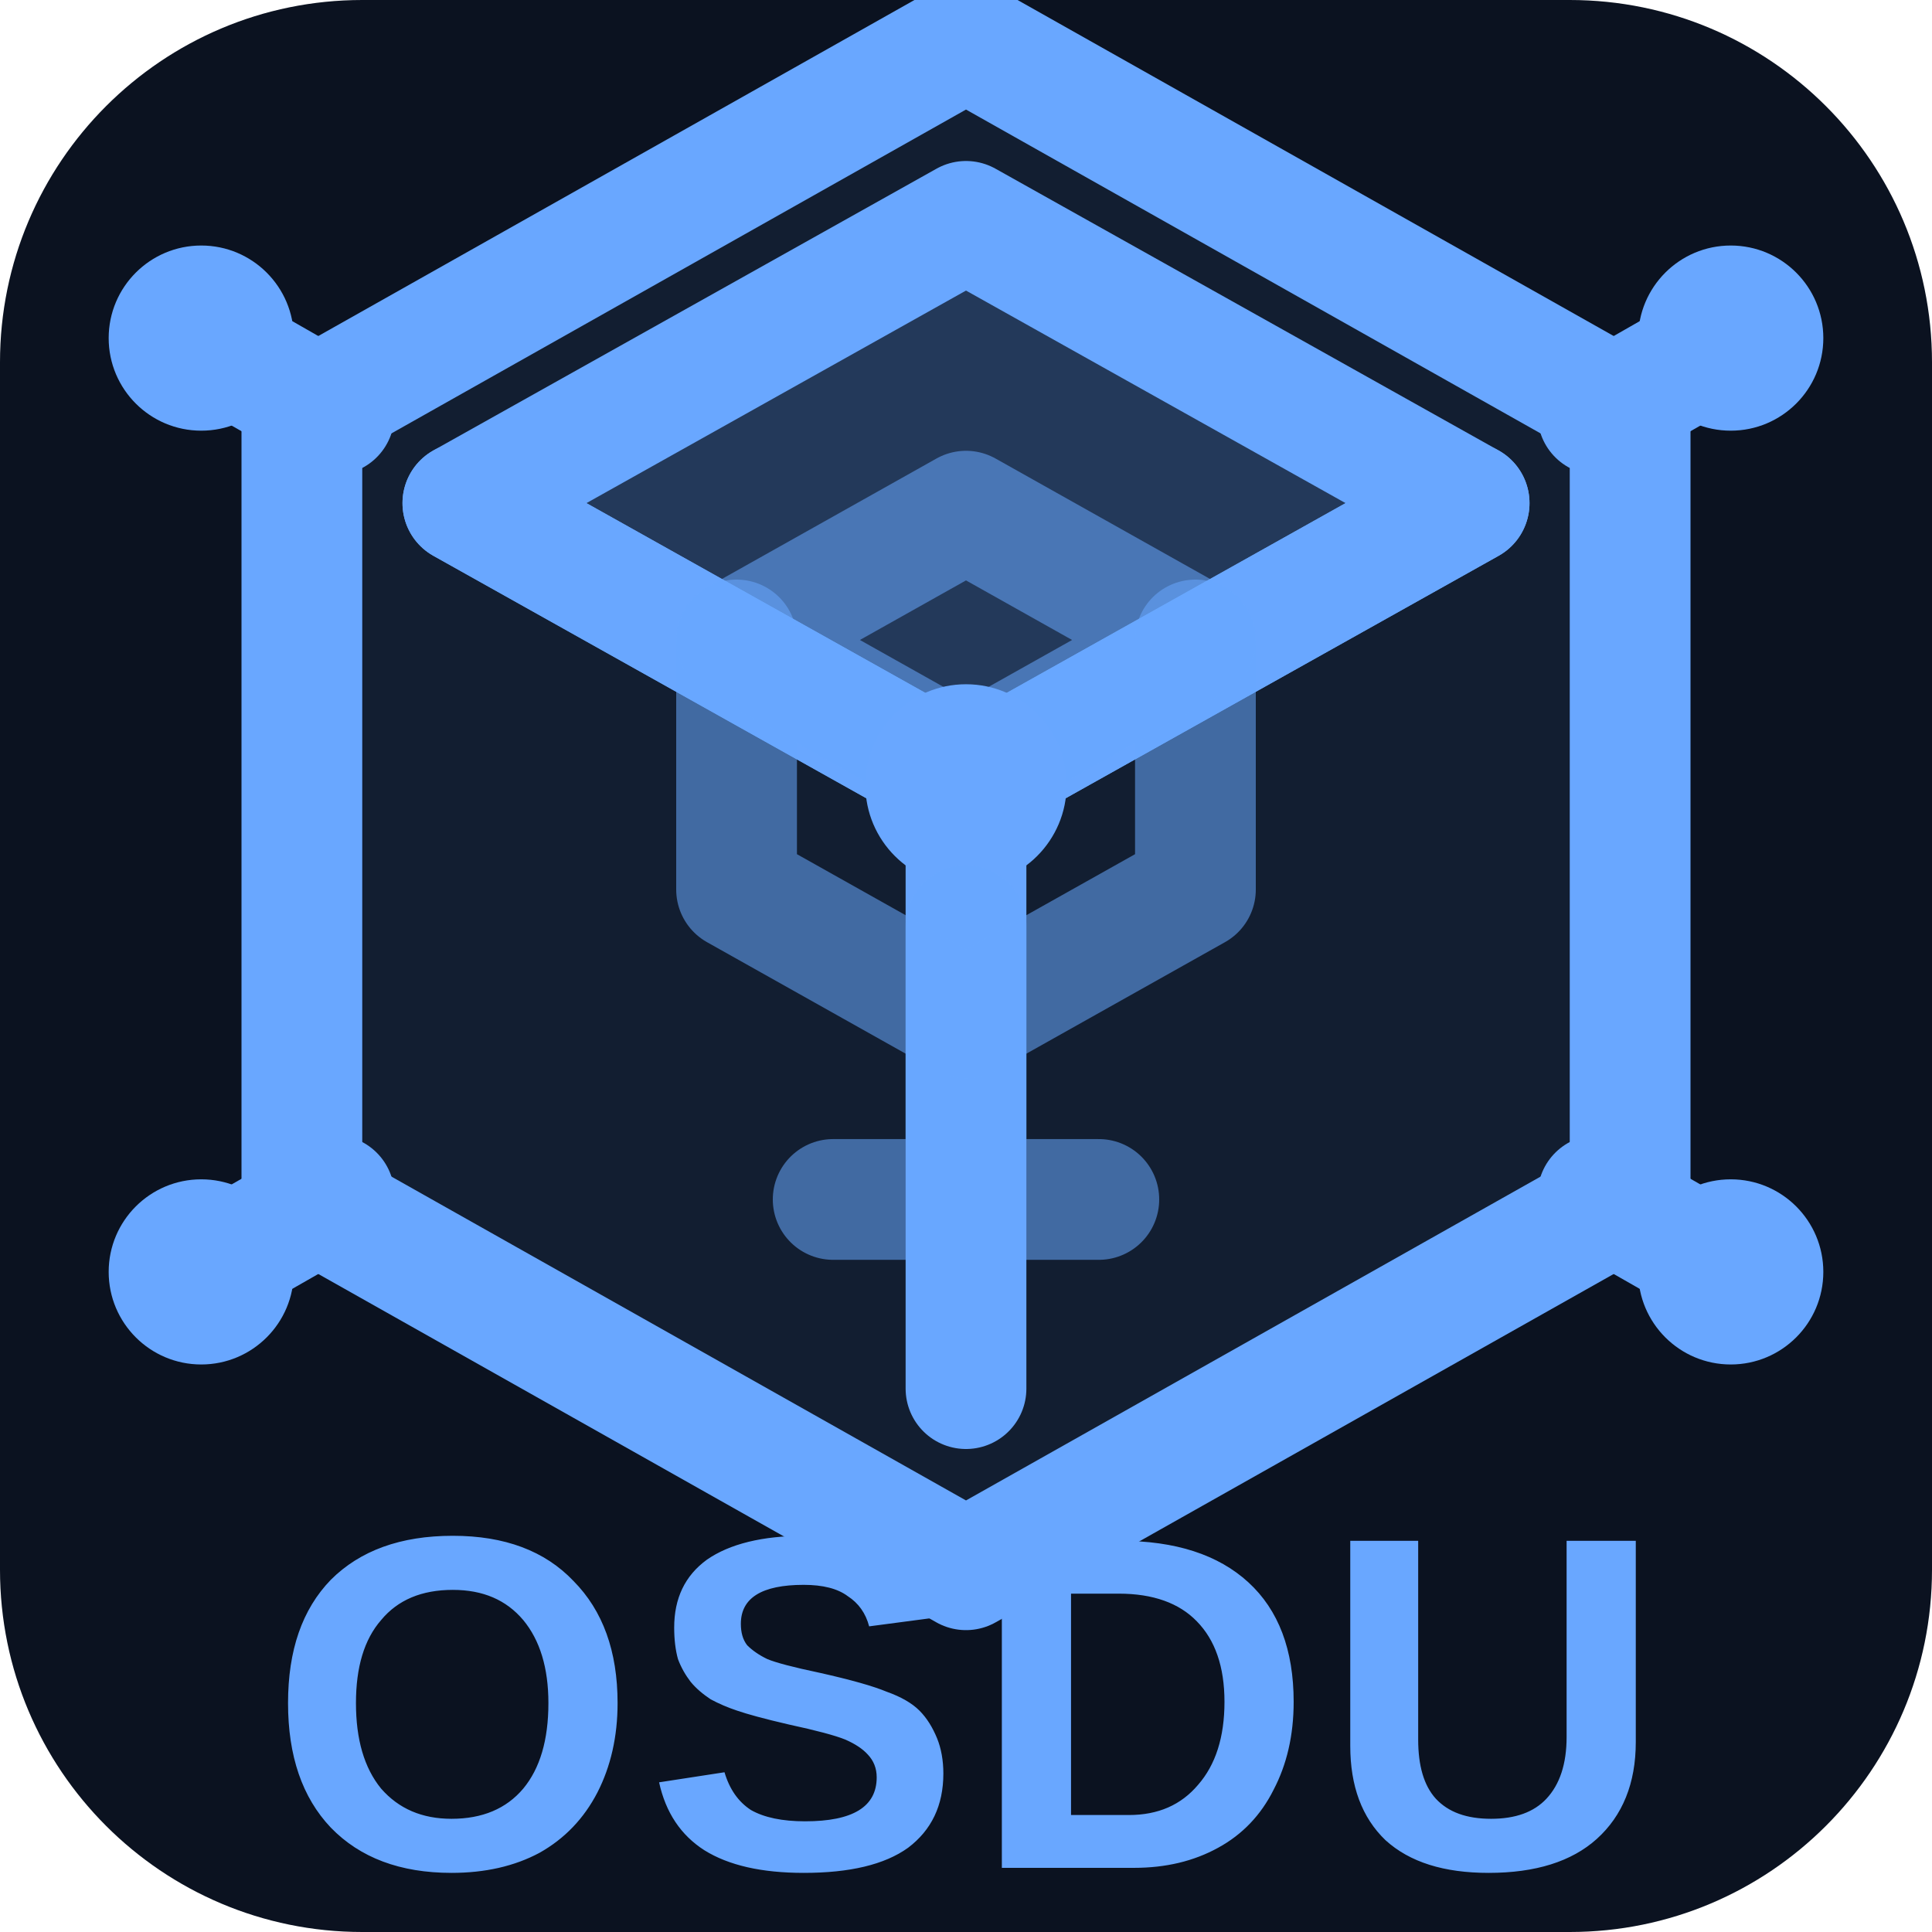
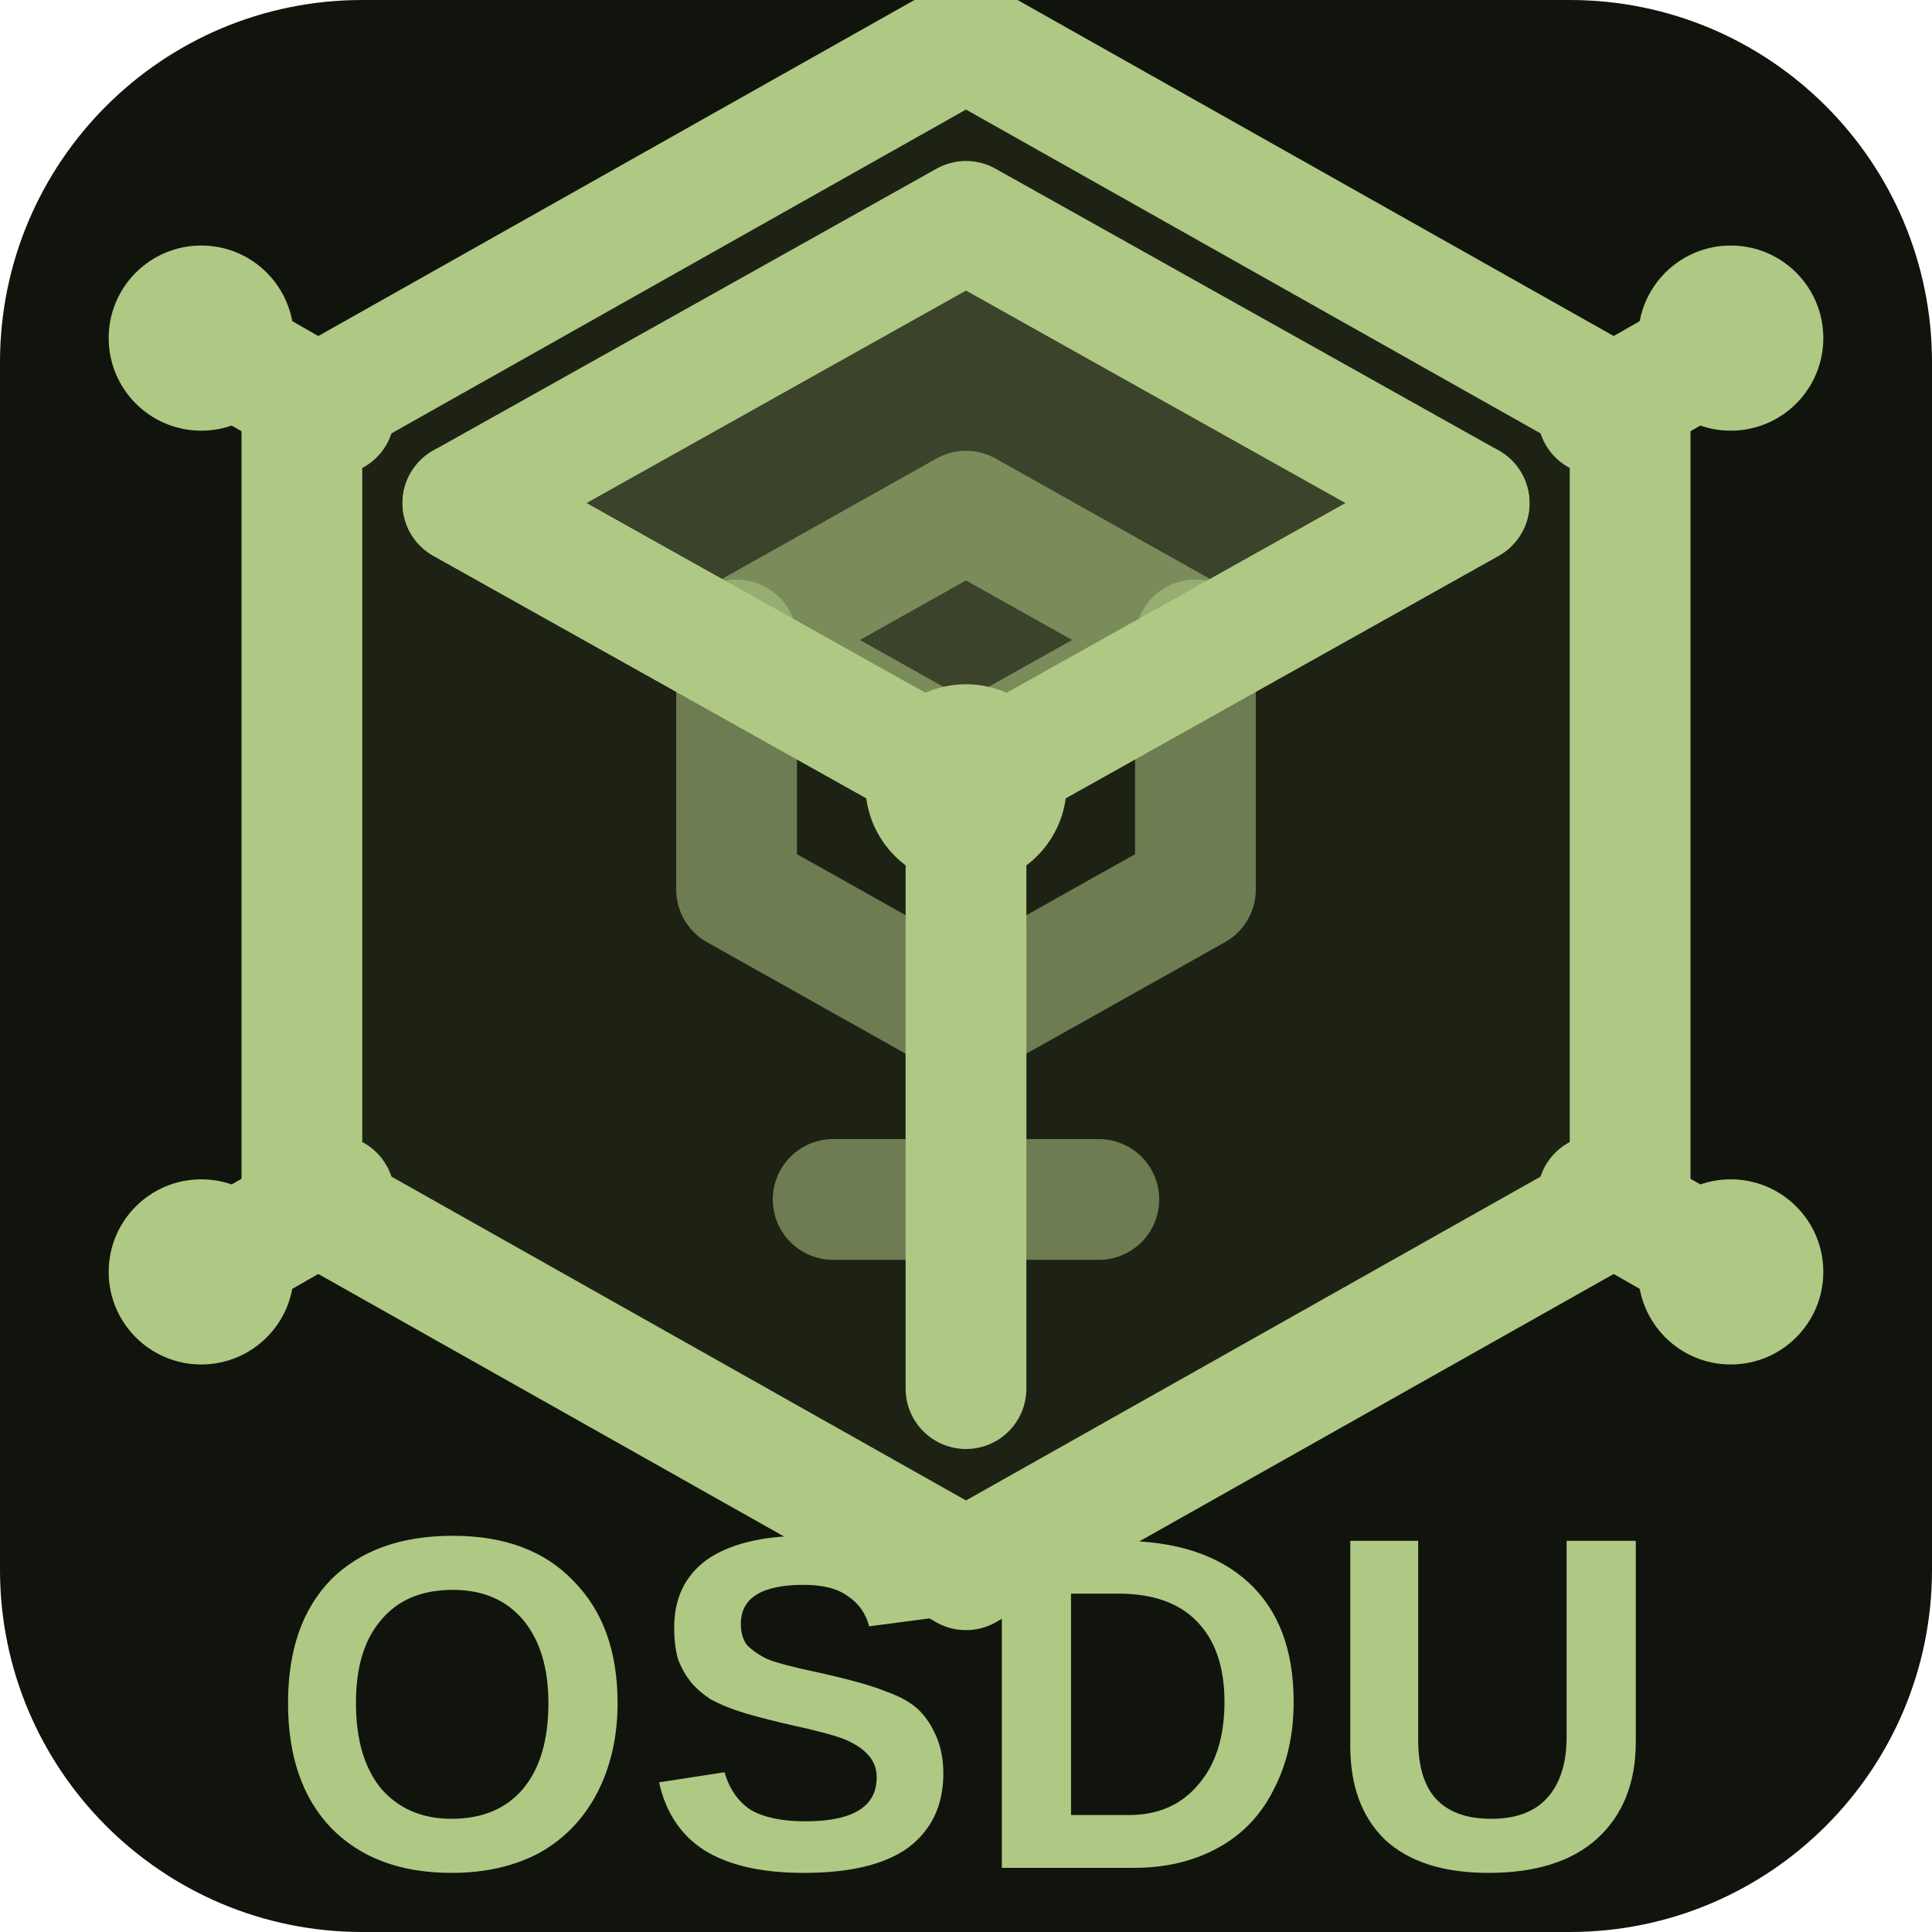
<svg xmlns="http://www.w3.org/2000/svg" width="180" height="180" viewBox="0 0 24 24" fill="none">
-   <rect width="24" height="24" rx="4.5" fill="#0B1220" />
-   <g transform="translate(0 -2)" stroke="#69A7FF" stroke-width="1.5" stroke-linecap="round" stroke-linejoin="round">
-     <path d="m12 2.5 8.25 4.65v9.7L12 21.5l-8.25-4.65v-9.7L12 2.5Z" fill="#69A7FF" fill-opacity="0.08" />
-     <path d="m12 4.75 6.25 3.5L12 11.75 5.75 8.25 12 4.75Z" fill="#69A7FF" fill-opacity="0.2" />
+   <rect width="24" height="24" rx="4.5" fill="#11140c" />
+   <g transform="translate(0 -2)" stroke="#AFC884" stroke-width="1.5" stroke-linecap="round" stroke-linejoin="round">
+     <path d="m12 2.5 8.25 4.65v9.7L12 21.5l-8.25-4.65v-9.7L12 2.5Z" fill="#AFC884" fill-opacity="0.08" />
+     <path d="m12 4.75 6.25 3.5L12 11.75 5.75 8.25 12 4.75Z" fill="#AFC884" fill-opacity="0.2" />
    <path d="M5.75 8.25 12 11.75l6.25-3.5M12 11.75v7.5" />
    <path d="m9.15 9.95 2.85-1.6 2.85 1.6-2.85 1.6-2.85-1.6Z" stroke-opacity="0.55" />
    <path d="M9.15 9.95v3.1l2.85 1.6 2.85-1.6v-3.1" stroke-opacity="0.55" />
    <path d="M4.15 7.15 2.75 6.35M19.85 7.15l1.4-.8M4.15 16.85l-1.4.8M19.85 16.85l1.4.8" />
-     <circle cx="2.5" cy="6.2" r="1.15" fill="#69A7FF" stroke="none" />
-     <circle cx="21.5" cy="6.2" r="1.15" fill="#69A7FF" stroke="none" />
-     <circle cx="2.5" cy="17.8" r="1.15" fill="#69A7FF" stroke="none" />
-     <circle cx="21.5" cy="17.8" r="1.15" fill="#69A7FF" stroke="none" />
-     <circle cx="12" cy="11.75" r="1.25" fill="#69A7FF" stroke="none" />
+     <circle cx="2.5" cy="6.2" r="1.15" fill="#AFC884" stroke="none" />
+     <circle cx="21.5" cy="6.2" r="1.15" fill="#AFC884" stroke="none" />
+     <circle cx="2.5" cy="17.8" r="1.15" fill="#AFC884" stroke="none" />
+     <circle cx="21.5" cy="17.8" r="1.15" fill="#AFC884" stroke="none" />
+     <circle cx="12" cy="11.75" r="1.25" fill="#AFC884" stroke="none" />
    <path d="M12 13.5v3.35M10.35 16.9h3.3" stroke-opacity="0.55" />
  </g>
-   <text x="12" y="23.2" text-anchor="middle" font-family="Arial, sans-serif" font-size="5.9" font-weight="800" letter-spacing="0.1" textLength="17" lengthAdjust="spacingAndGlyphs" fill="#69A7FF">OSDU</text>
+   <text x="12" y="23.2" text-anchor="middle" font-family="Arial, sans-serif" font-size="5.9" font-weight="800" letter-spacing="0.1" textLength="17" lengthAdjust="spacingAndGlyphs" fill="#AFC884">OSDU</text>
</svg>
